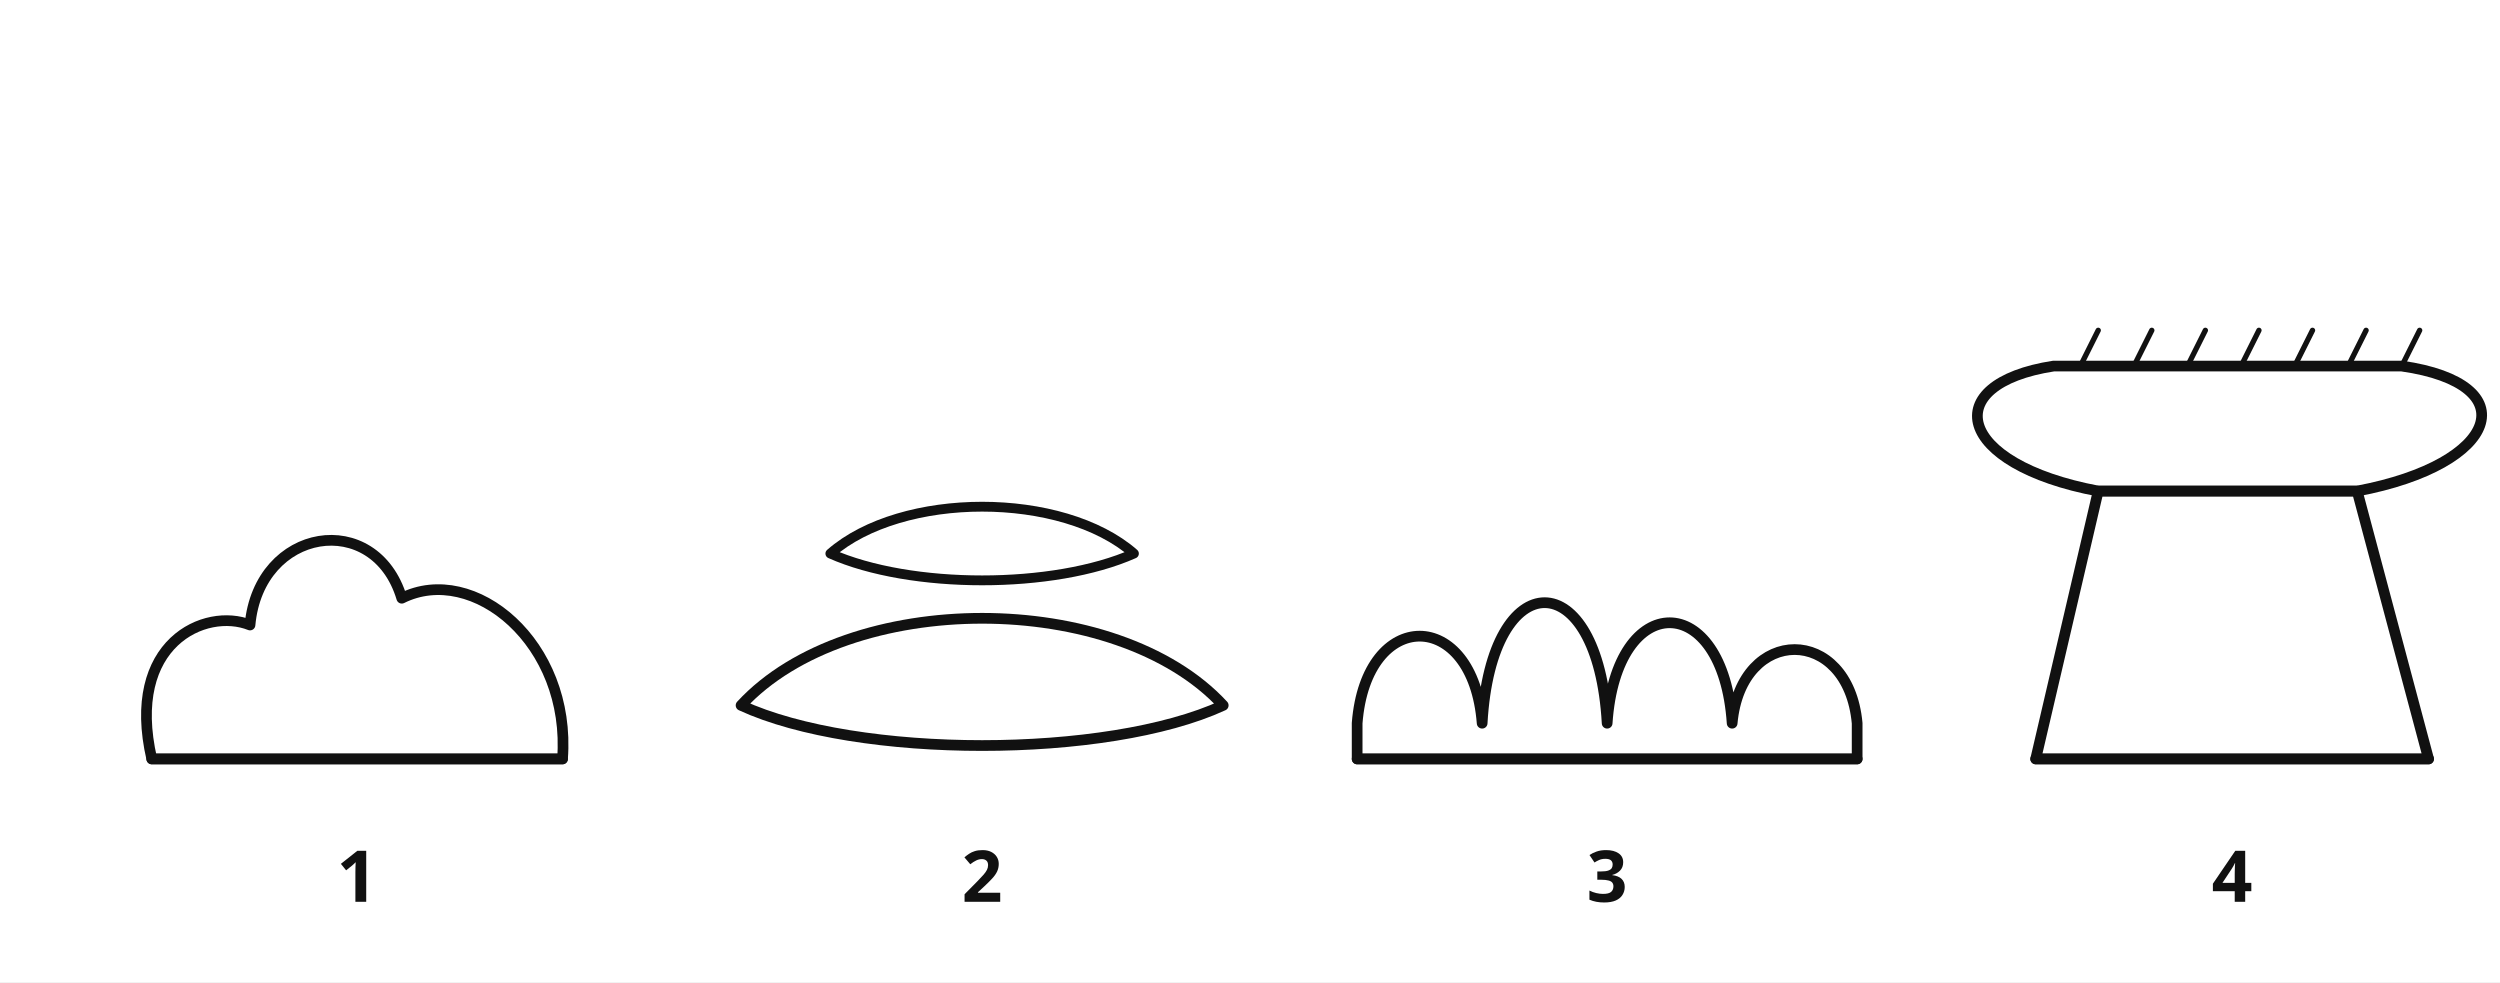
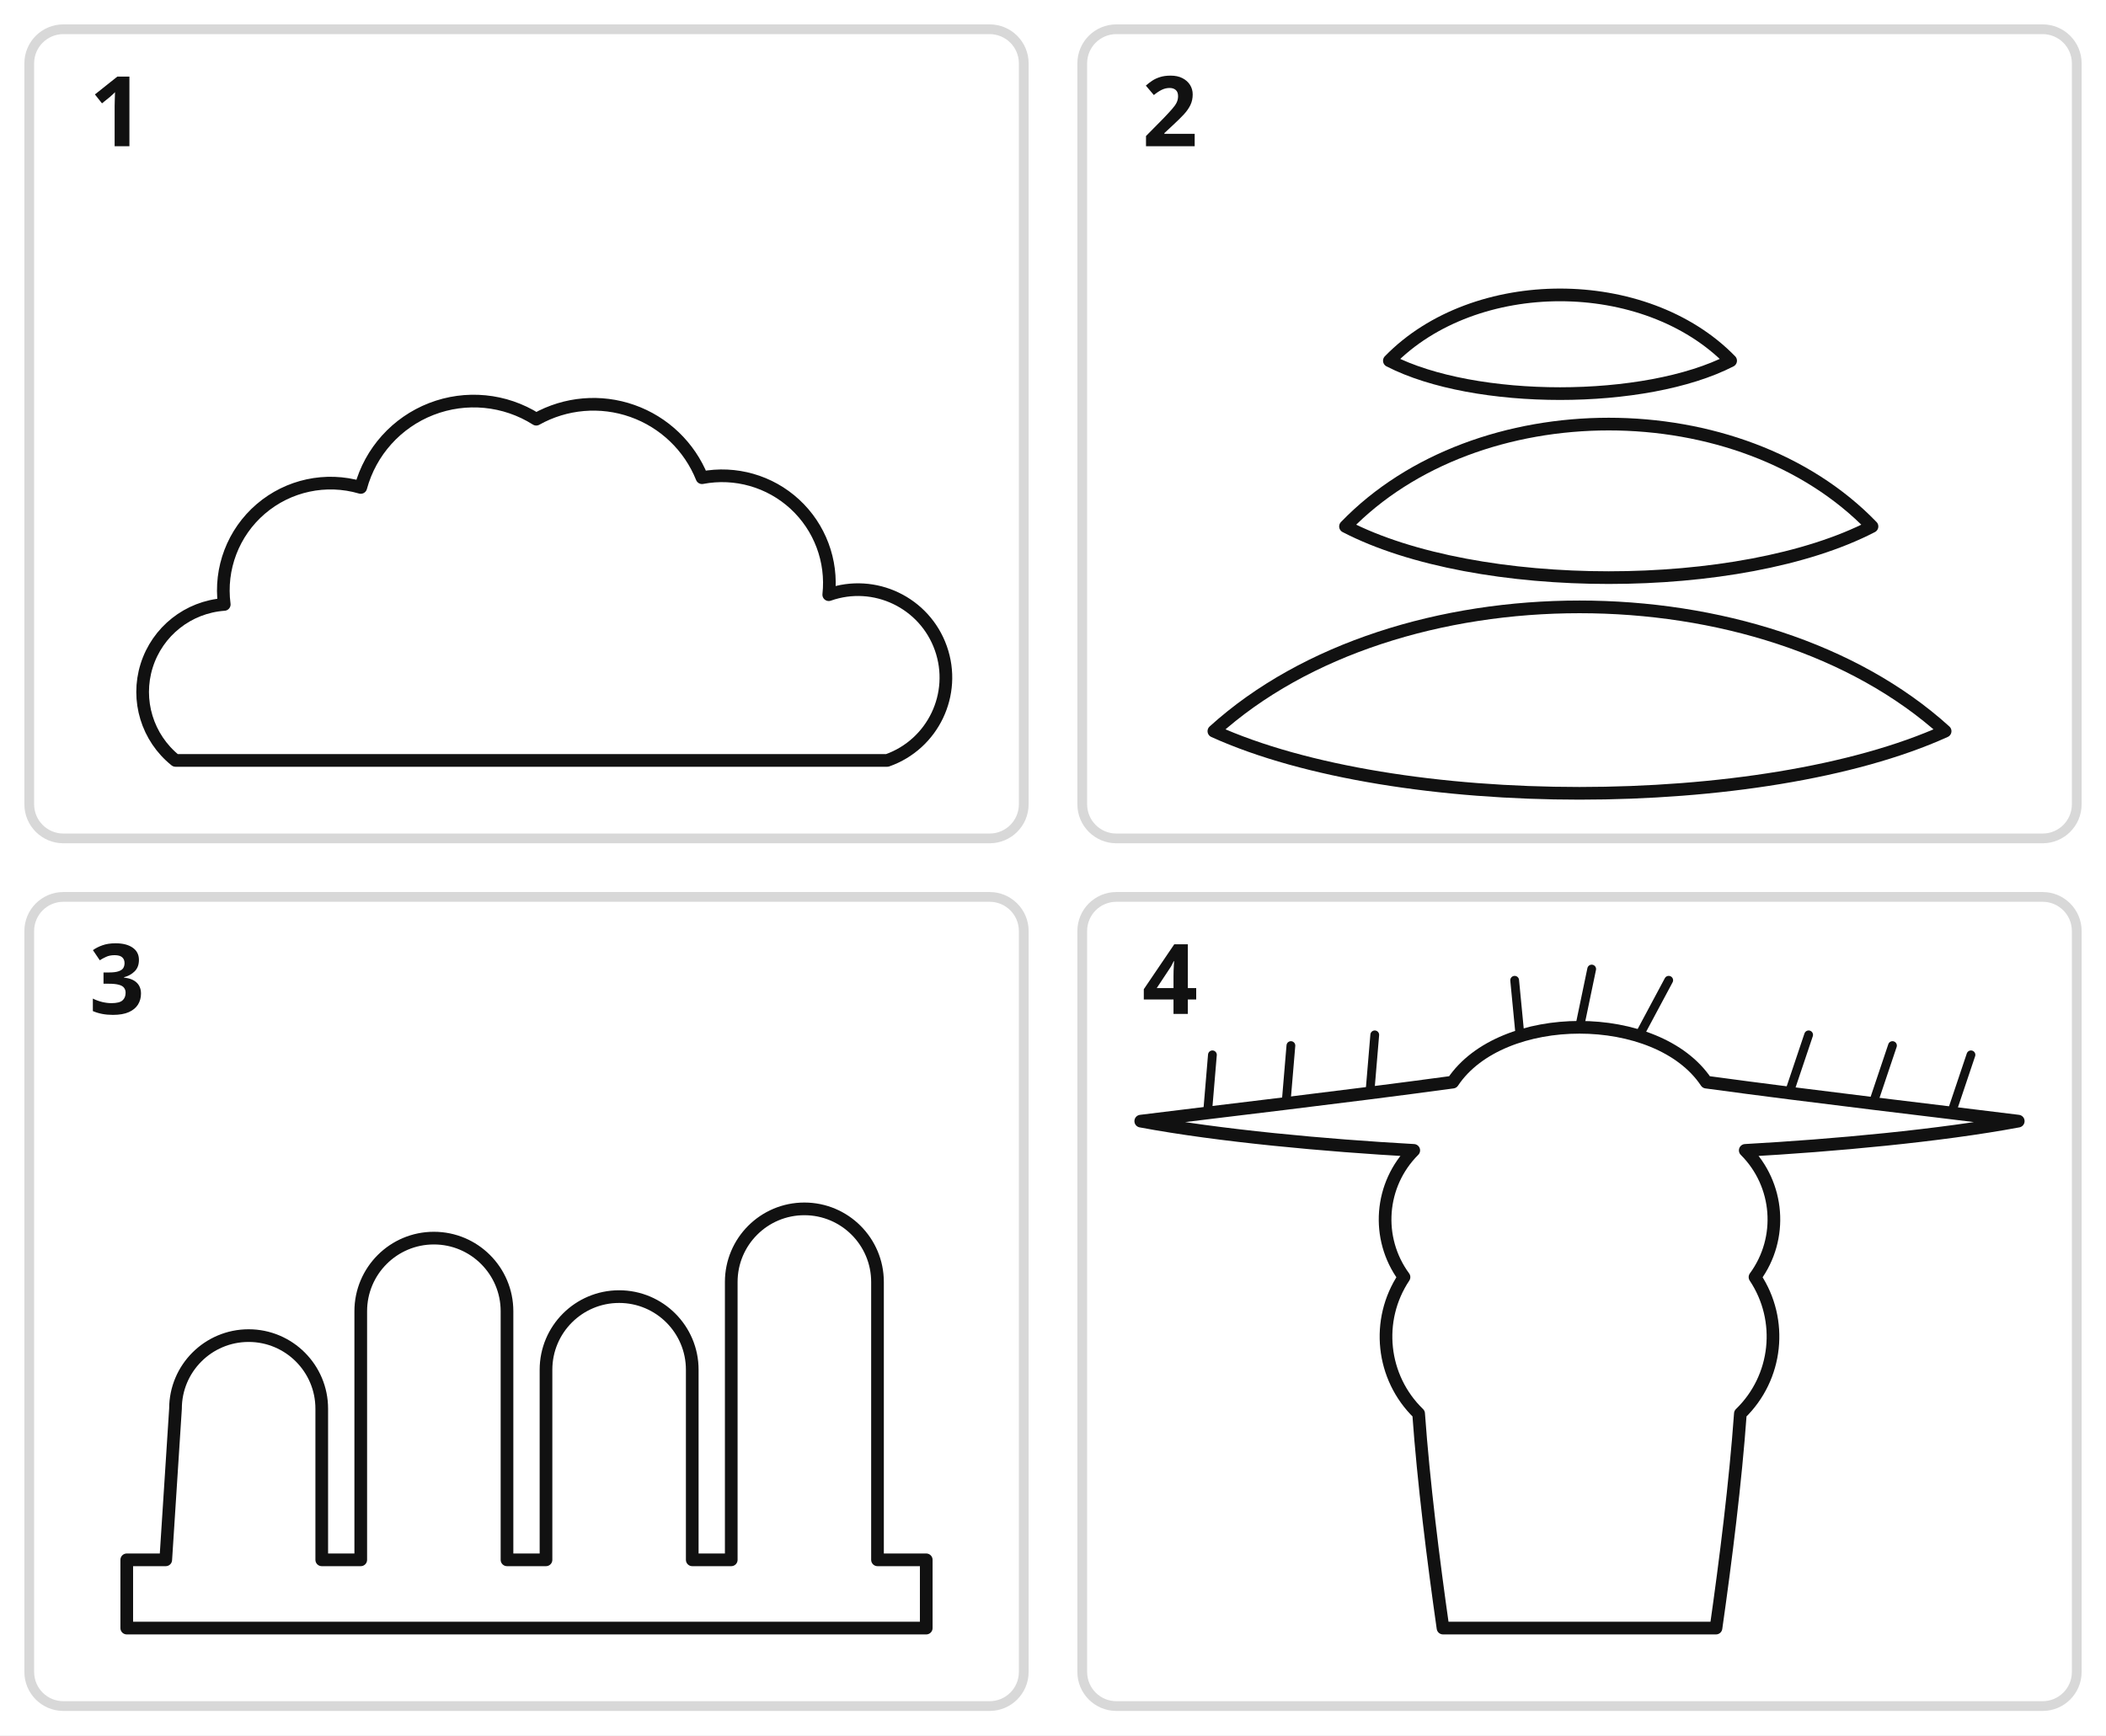
- <svg xmlns="http://www.w3.org/2000/svg" viewBox="0 0 560 220" width="100%" role="img">
-   <rect width="560" height="220" fill="#ffffff" />
+ <svg xmlns="http://www.w3.org/2000/svg" viewBox="0 0 432 356" width="100%" role="img">
+   <rect width="432" height="356" fill="#ffffff" />
  <g fill="none" stroke="#111111" stroke-width="2" stroke-linecap="round" stroke-linejoin="round">
-     <path d="M34,170 L126,170" fill="none" stroke="#111111" stroke-width="2.4" />
-     <path d="M34,170 C28,144 46,136 56,140 C58,118 84,114 90,134 C106,126 128,144 126,170 Z" fill="none" stroke="#111111" stroke-width="2.4" />
-     <text x="80.0" y="202.0" font-family="ui-sans-serif, system-ui, Segoe UI, sans-serif" font-size="16" font-weight="700" text-anchor="middle" fill="#111111" stroke="none">1</text>
-     <path d="M166,158 C190,132 250,132 274,158 C248,170 192,170 166,158 Z" fill="none" stroke="#111111" stroke-width="2.4" />
-     <path d="M186,124 C202,110 238,110 254,124 C236,132 204,132 186,124 Z" fill="none" stroke="#111111" stroke-width="2.2" />
-     <text x="220.0" y="202.0" font-family="ui-sans-serif, system-ui, Segoe UI, sans-serif" font-size="16" font-weight="700" text-anchor="middle" fill="#111111" stroke="none">2</text>
-     <path d="M304,170 L416,170" fill="none" stroke="#111111" stroke-width="2.4" />
-     <path d="M304,170 L304,162 C306,136 330,136 332,162 C334,126 358,126 360,162 C362,132 386,132 388,162 C390,140 414,140 416,162 L416,170 Z" fill="none" stroke="#111111" stroke-width="2.4" />
-     <text x="360.0" y="202.0" font-family="ui-sans-serif, system-ui, Segoe UI, sans-serif" font-size="16" font-weight="700" text-anchor="middle" fill="#111111" stroke="none">3</text>
-     <path d="M456,170 L544,170" fill="none" stroke="#111111" stroke-width="2.4" />
-     <path d="M456,170 L470,110 L528,110 L544,170 Z" fill="none" stroke="#111111" stroke-width="2.4" />
-     <path d="M470,110 C438,104 434,86 460,82 L538,82 C566,86 560,104 528,110 Z" fill="none" stroke="#111111" stroke-width="2.4" />
-     <line x1="466.0" y1="82.0" x2="470.0" y2="74.0" stroke="#111111" stroke-width="1.2" />
-     <line x1="478.0" y1="82.0" x2="482.0" y2="74.0" stroke="#111111" stroke-width="1.2" />
-     <line x1="490.0" y1="82.0" x2="494.0" y2="74.0" stroke="#111111" stroke-width="1.2" />
-     <line x1="502.0" y1="82.0" x2="506.0" y2="74.0" stroke="#111111" stroke-width="1.2" />
-     <line x1="514.0" y1="82.0" x2="518.0" y2="74.0" stroke="#111111" stroke-width="1.2" />
-     <line x1="526.0" y1="82.0" x2="530.0" y2="74.0" stroke="#111111" stroke-width="1.2" />
-     <line x1="538.0" y1="82.0" x2="542.0" y2="74.0" stroke="#111111" stroke-width="1.2" />
-     <text x="500.0" y="202.0" font-family="ui-sans-serif, system-ui, Segoe UI, sans-serif" font-size="16" font-weight="700" text-anchor="middle" fill="#111111" stroke="none">4</text>
+     <rect x="6" y="6" width="204" height="166" rx="7" stroke="#d8d8d8" stroke-width="2" />
+     <text x="24.0" y="30.0" font-family="ui-sans-serif, system-ui, Segoe UI, sans-serif" font-size="20" font-weight="700" text-anchor="middle" fill="#111111" stroke="none">1</text>
+     <path d="M36.0,156 A18,18 0 0 1 46.0,124 A22,22 0 0 1 74.0,100 A24,24 0 0 1 110.0,86 A24,24 0 0 1 144.0,98 A22,22 0 0 1 170.0,122 A18,18 0 0 1 182.0,156 Z" fill="none" stroke="#111111" stroke-width="2.6" />
+     <rect x="222" y="6" width="204" height="166" rx="7" stroke="#d8d8d8" stroke-width="2" />
+     <text x="240.0" y="30.0" font-family="ui-sans-serif, system-ui, Segoe UI, sans-serif" font-size="20" font-weight="700" text-anchor="middle" fill="#111111" stroke="none">2</text>
+     <path d="M249.0,150 C286.5,116 361.5,116 399.0,150 C361.5,167.0 286.5,167.0 249.0,150 Z" fill="none" stroke="#111111" stroke-width="2.6" />
+     <path d="M276.0,108 C303.0,80 357.0,80 384.0,108 C357.0,122.0 303.0,122.0 276.0,108 Z" fill="none" stroke="#111111" stroke-width="2.6" />
+     <path d="M285.0,74 C302.5,56 337.5,56 355.0,74 C337.5,83.0 302.5,83.0 285.0,74 Z" fill="none" stroke="#111111" stroke-width="2.6" />
+     <rect x="6" y="184" width="204" height="166" rx="7" stroke="#d8d8d8" stroke-width="2" />
+     <text x="24.0" y="208.0" font-family="ui-sans-serif, system-ui, Segoe UI, sans-serif" font-size="20" font-weight="700" text-anchor="middle" fill="#111111" stroke="none">3</text>
+     <path d="M26.0,334 L26.0,320 L34.0,320 L36.0,289 A15,15 0 0 1 66.0,289 L66.0,320 L74.0,320 L74.0,269 A15,15 0 0 1 104.0,269 L104.0,320 L112.0,320 L112.0,281 A15,15 0 0 1 142.0,281 L142.0,320 L150.0,320 L150.0,263 A15,15 0 0 1 180.0,263 L180.0,320 L188.0,320 L190.0,320 L190.0,334 Z" fill="none" stroke="#111111" stroke-width="2.6" />
+     <rect x="222" y="184" width="204" height="166" rx="7" stroke="#d8d8d8" stroke-width="2" />
+     <text x="240.0" y="208.0" font-family="ui-sans-serif, system-ui, Segoe UI, sans-serif" font-size="20" font-weight="700" text-anchor="middle" fill="#111111" stroke="none">4</text>
+     <path d="M296.0,334 C294.0,320 292.0,304 291.0,290 A22,22 0 0 1 288.0,262 A20,20 0 0 1 290.0,236 C272.0,235 250.0,233 234.0,230 C250.0,228.0 276.0,225.0 298.0,222.0 C308.0,207.0 340.0,207.0 350.0,222.0 C372.0,225.0 398.0,228.0 414.0,230.0 C398.0,233 376.0,235 358.0,236 A20,20 0 0 1 360.0,262 A22,22 0 0 1 357.0,290 C356.0,304 354.0,320 352.0,334 Z" fill="none" stroke="#111111" stroke-width="2.6" />
+     <line x1="247.7" y1="228.3" x2="248.7" y2="216.4" stroke="#111111" stroke-width="1.8" />
+     <line x1="263.8" y1="226.4" x2="264.8" y2="214.5" stroke="#111111" stroke-width="1.8" />
+     <line x1="281.0" y1="224.2" x2="282.0" y2="212.3" stroke="#111111" stroke-width="1.8" />
+     <line x1="311.8" y1="212.5" x2="310.7" y2="201.1" stroke="#111111" stroke-width="1.8" />
+     <line x1="324.0" y1="210.8" x2="326.5" y2="198.8" stroke="#111111" stroke-width="1.8" />
+     <line x1="336.2" y1="212.5" x2="342.3" y2="201.1" stroke="#111111" stroke-width="1.8" />
+     <line x1="367.0" y1="224.2" x2="371.0" y2="212.3" stroke="#111111" stroke-width="1.8" />
+     <line x1="384.2" y1="226.4" x2="388.2" y2="214.5" stroke="#111111" stroke-width="1.8" />
+     <line x1="400.3" y1="228.3" x2="404.3" y2="216.4" stroke="#111111" stroke-width="1.8" />
  </g>
</svg>
